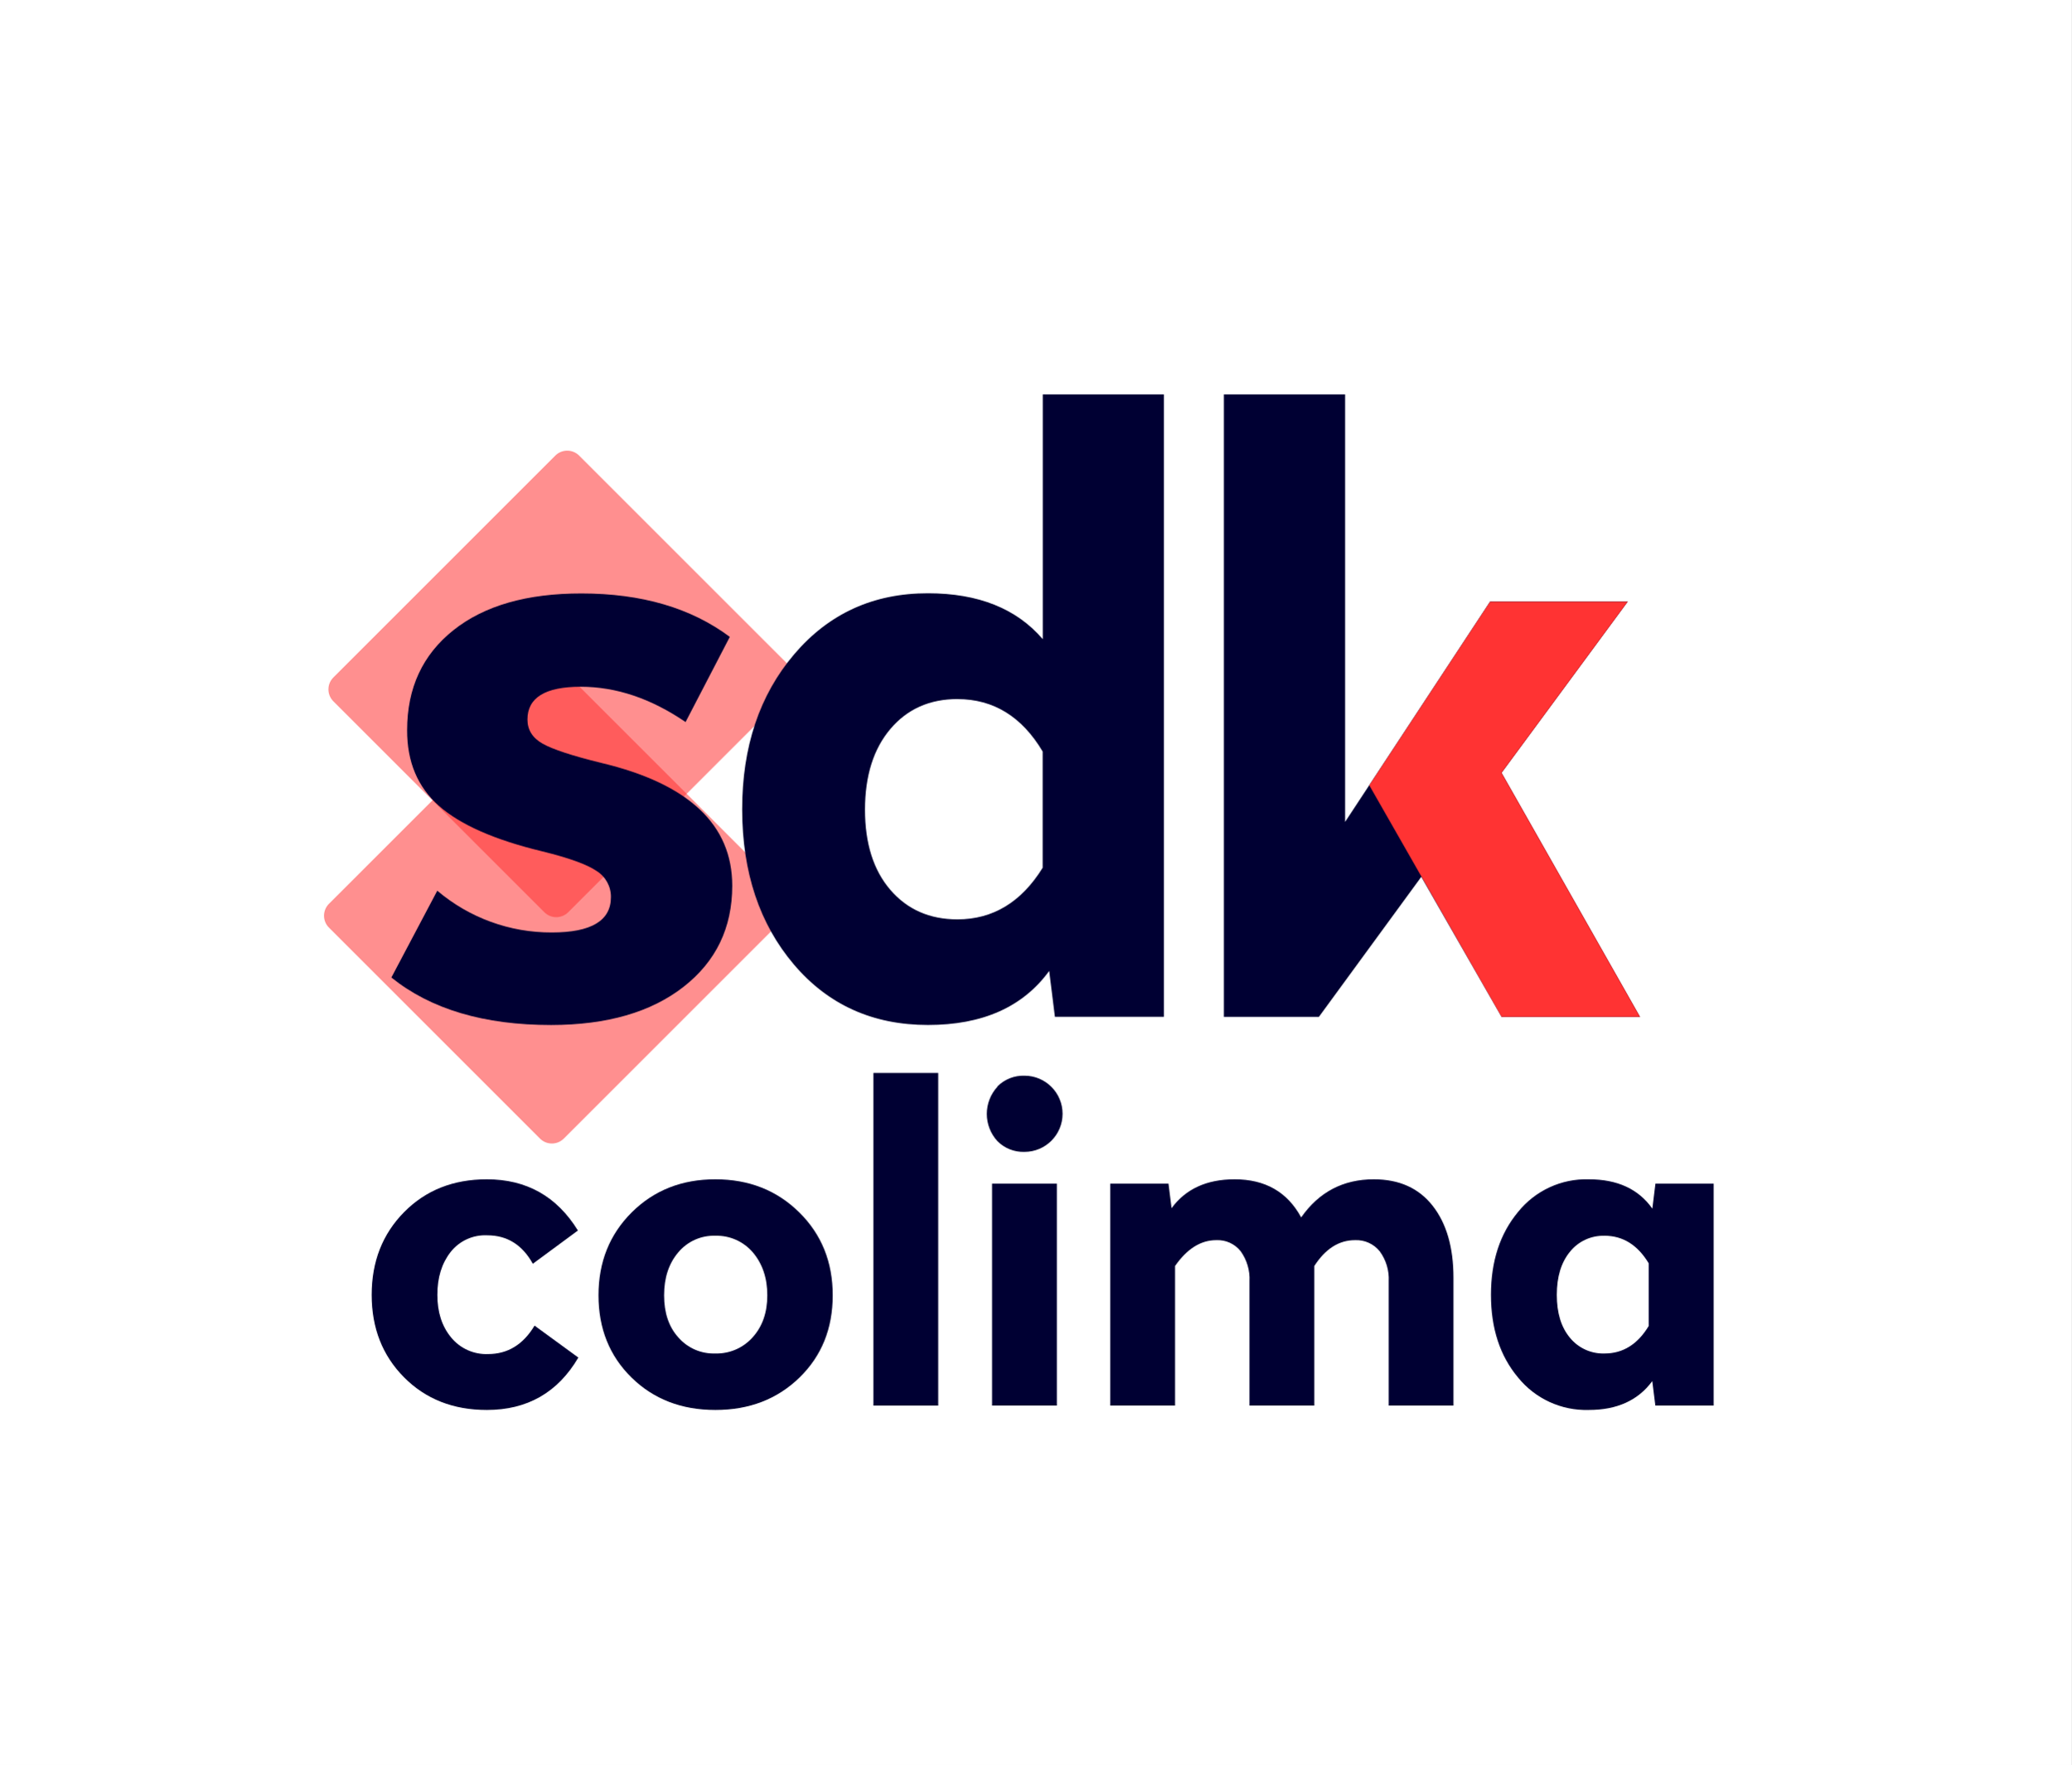
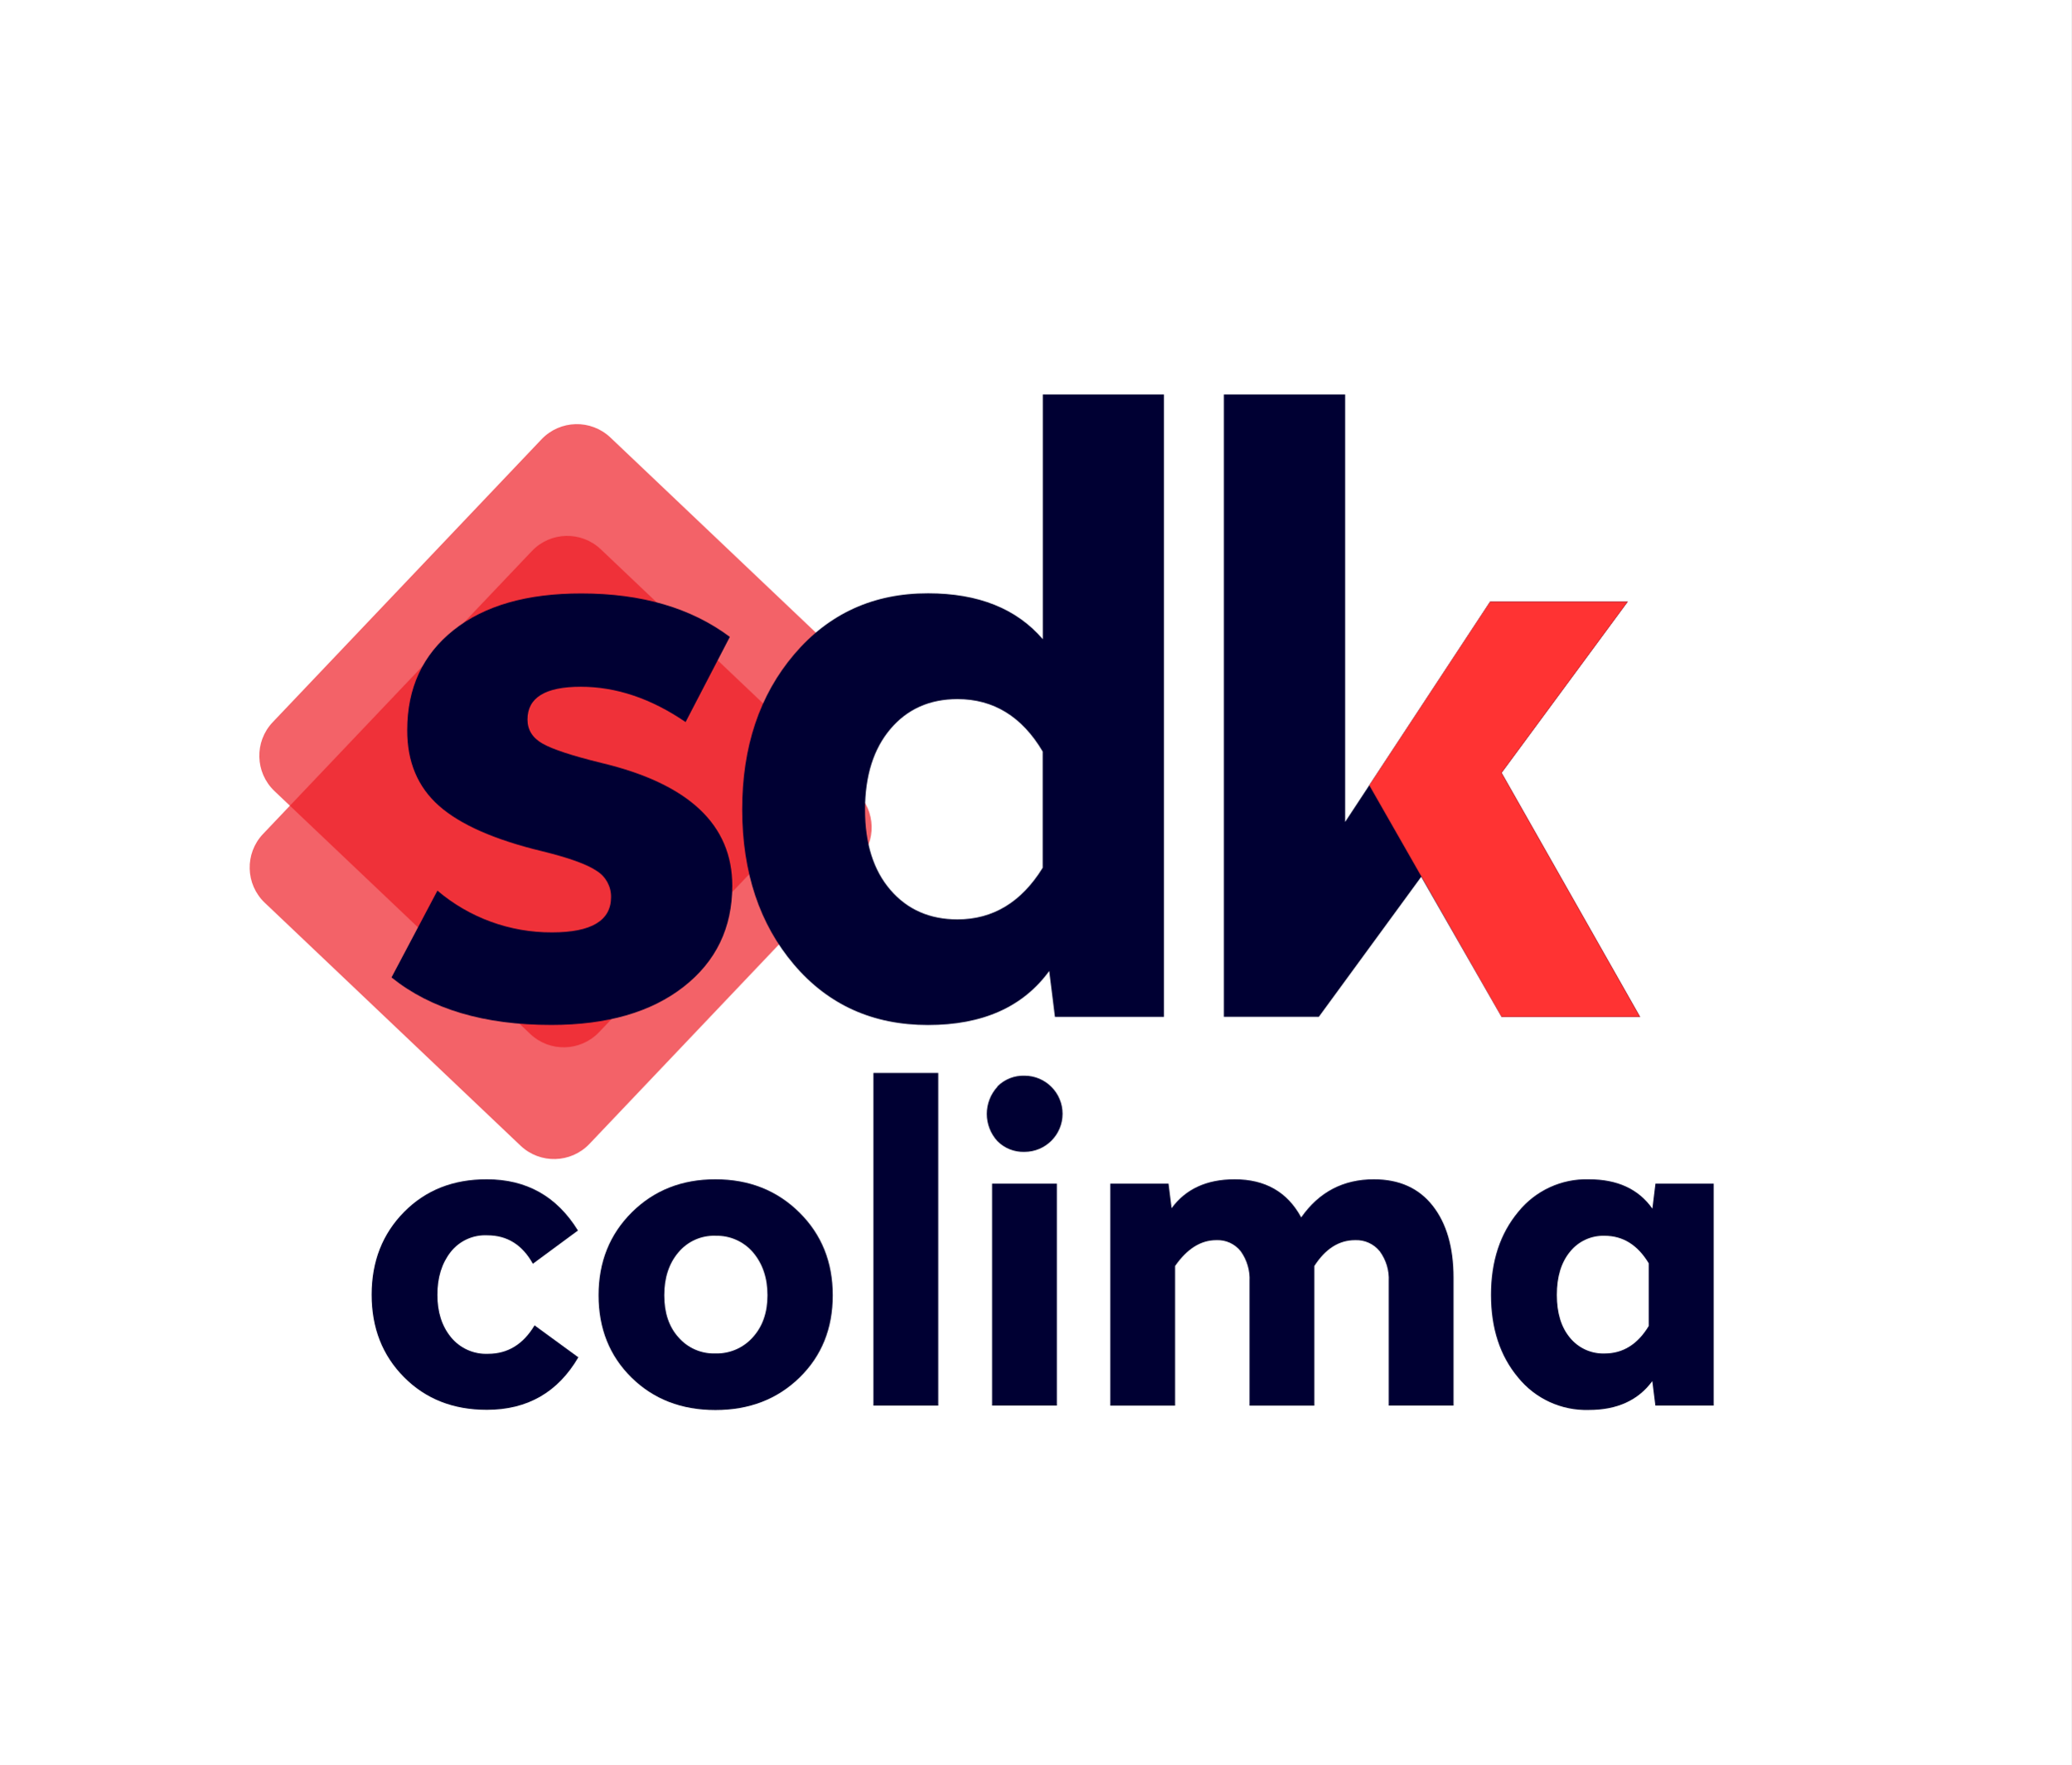
<svg xmlns="http://www.w3.org/2000/svg" id="Layer_1" data-name="Layer 1" viewBox="0 0 586.59 500">
  <defs>
-     <style>.cls-1{fill:#fff;}.cls-2,.cls-4{fill:#f33;}.cls-2{opacity:0.55;}.cls-3{fill:#003;}</style>
+     <style>.cls-1{fill:#fff;}.cls-2{fill:#ed1c24;opacity:0.69;}.cls-3{fill:#003;}.cls-4{fill:#f33;}</style>
  </defs>
  <rect class="cls-1" width="586.59" height="500" />
-   <text x="-186.92" y="-29.4" />
-   <rect class="cls-2" x="298.98" y="173.93" width="94.06" height="98.44" rx="4.77" ry="4.77" transform="translate(72.22 -208.71) rotate(45)" />
-   <rect class="cls-2" x="297.73" y="238.04" width="94.06" height="98.44" rx="4.77" ry="4.77" transform="translate(117.19 -189.04) rotate(45)" />
-   <path class="cls-3" d="M351.61,197.52q25.52,0,42,12.3l-12.53,24.13q-14.62-10-29.7-10t-15.08,9.28q0,4.41,4.29,6.84t16.59,5.45q37.12,8.82,37.12,34.8,0,17.87-13.8,28.65T343,319.78q-28.54,0-45.24-13.46l13-24.59a49.77,49.77,0,0,0,32.48,11.83q16.7,0,16.7-10a8.6,8.6,0,0,0-4.06-7.42q-4.06-2.78-15.43-5.57-20.18-4.87-29.23-12.88t-9-21.46q0-17.86,13.11-28.3T351.61,197.52Z" transform="translate(-186.92 -29.4)" />
-   <path class="cls-3" d="M516.55,141.14V317.46H485.69l-1.62-13q-11.14,15.31-34.34,15.31-23.44,0-38-17.17t-14.62-43.85q0-26.68,14.73-44t37.93-17.28q21.34,0,32.48,13V141.14Zm-58.46,86.3q-11.83,0-19,8.47t-7.19,22.85q0,14.39,7.19,22.74t19,8.35q15.08,0,24.13-14.62V242.3Q473.39,227.45,458.09,227.45Z" transform="translate(-186.92 -29.4)" />
-   <path class="cls-3" d="M567.88,141.14v121.1l41.06-62.41h39L612.2,248.33l39.21,69.14H612.2l-22.74-39.67-29,39.67H533.55V141.14Z" transform="translate(-186.92 -29.4)" />
-   <path class="cls-3" d="M324.8,363.49q16.86,0,25.79,14.51l-12.77,9.42q-4.46-8.06-12.9-8.06a12.45,12.45,0,0,0-10.42,4.77q-3.72,4.78-3.72,12.09t3.84,12A12.86,12.86,0,0,0,325.17,413q8.31,0,13.14-8.06l12.4,9.05Q342,428.84,324.8,428.84q-14.26,0-23.44-9.24t-9.18-23.37q0-14.14,9.18-23.44T324.8,363.49Z" transform="translate(-186.92 -29.4)" />
-   <path class="cls-3" d="M365.84,372.85q9.42-9.36,23.68-9.36t23.75,9.36q9.49,9.36,9.49,23.5t-9.42,23.31q-9.43,9.18-23.81,9.18t-23.75-9.18q-9.36-9.18-9.36-23.31T365.84,372.85Zm23.68,6.63A13.14,13.14,0,0,0,379,384.2q-4,4.71-4,12.15t4,11.9a13.29,13.29,0,0,0,10.48,4.59,13.67,13.67,0,0,0,10.6-4.59q4.15-4.59,4.15-11.9t-4.09-12.15A13.46,13.46,0,0,0,389.53,379.48Z" transform="translate(-186.92 -29.4)" />
-   <path class="cls-3" d="M452.64,333.36V427.6H434.29V333.36Z" transform="translate(-186.92 -29.4)" />
-   <path class="cls-3" d="M469.44,337.14a10.35,10.35,0,0,1,7.63-3,10.79,10.79,0,1,1,0,21.58,10.34,10.34,0,0,1-7.63-3,11.41,11.41,0,0,1,0-15.5Zm16.8,27.59V427.6H467.89V364.73Z" transform="translate(-186.92 -29.4)" />
-   <path class="cls-3" d="M576,363.49q10.79,0,16.68,7.5t5.89,20.4V427.6H580.23V392.38a13.18,13.18,0,0,0-2.54-8.49,8.5,8.5,0,0,0-7-3.16q-6.82,0-11.53,7.32V427.6H540.8V392.38a13.41,13.41,0,0,0-2.48-8.49,8.32,8.32,0,0,0-6.94-3.16q-6.57,0-11.66,7.32V427.6H501.37V364.73h16.49l.87,6.94q6-8.18,17.86-8.18,13,0,18.85,10.79Q563,363.49,576,363.49Z" transform="translate(-186.92 -29.4)" />
-   <path class="cls-3" d="M636.9,363.49q12.15,0,18,8.31l.87-7.07h16.49V427.6H655.75l-.87-6.94q-6,8.18-18,8.18a24.82,24.82,0,0,1-20-9.18q-7.69-9.18-7.69-23.44t7.69-23.5A24.76,24.76,0,0,1,636.9,363.49Zm4.46,16a12.06,12.06,0,0,0-9.8,4.53q-3.72,4.53-3.72,12.21t3.72,12.15a12.13,12.13,0,0,0,9.8,4.46q7.81,0,12.52-7.81V387.3Q649.17,379.49,641.36,379.48Z" transform="translate(-186.92 -29.4)" />
+   <rect class="cls-2" x="290.92" y="168.38" width="138.15" height="127.5" rx="13.81" ry="13.81" transform="translate(-254.72 309.55) rotate(-46.47)" />
+   <rect class="cls-2" x="288.19" y="200.03" width="138.15" height="127.5" rx="13.81" ry="13.81" transform="translate(-278.52 317.43) rotate(-46.47)" />
+   <text x="-198.48" y="-23.72" />
+   <path class="cls-3" d="M363.18,191.84q25.52,0,42,12.3l-12.53,24.13q-14.62-10-29.7-10t-15.08,9.28q0,4.41,4.29,6.84t16.59,5.45q37.12,8.82,37.12,34.8,0,17.87-13.8,28.65t-37.47,10.79q-28.54,0-45.24-13.46l13-24.59a49.77,49.77,0,0,0,32.48,11.83q16.7,0,16.7-10a8.6,8.6,0,0,0-4.06-7.42q-4.06-2.78-15.43-5.57Q331.86,260,322.81,252t-9-21.46q0-17.86,13.11-28.3T363.18,191.84Z" transform="translate(-198.48 -23.72)" />
+   <path class="cls-3" d="M528.12,135.47V311.79H497.26l-1.62-13q-11.14,15.31-34.34,15.31-23.44,0-38-17.17t-14.62-43.85q0-26.68,14.73-44t37.93-17.28q21.34,0,32.48,13V135.47Zm-58.46,86.3q-11.83,0-19,8.47t-7.19,22.85q0,14.39,7.19,22.74t19,8.35q15.08,0,24.13-14.62V236.62Q485,221.77,469.65,221.77Z" transform="translate(-198.48 -23.72)" />
+   <path class="cls-3" d="M579.45,135.47v121.1l41.06-62.41h39l-35.73,48.49L663,311.79H623.76L601,272.11l-29,39.67H545.11V135.47Z" transform="translate(-198.48 -23.72)" />
+   <path class="cls-3" d="M336.37,357.81q16.86,0,25.79,14.51l-12.77,9.42q-4.46-8.06-12.9-8.06a12.45,12.45,0,0,0-10.42,4.77q-3.72,4.78-3.72,12.09t3.84,12a12.86,12.86,0,0,0,10.54,4.71q8.31,0,13.14-8.06l12.4,9.05q-8.68,14.88-25.92,14.88-14.26,0-23.44-9.24t-9.18-23.37q0-14.14,9.18-23.44T336.37,357.81Z" transform="translate(-198.48 -23.72)" />
+   <path class="cls-3" d="M377.41,367.17q9.42-9.36,23.68-9.36t23.75,9.36q9.49,9.36,9.49,23.5T424.9,414q-9.43,9.18-23.81,9.18T377.35,414Q368,404.81,368,390.67T377.41,367.17Zm23.68,6.63a13.14,13.14,0,0,0-10.48,4.71q-4,4.71-4,12.15t4,11.9a13.29,13.29,0,0,0,10.48,4.59,13.67,13.67,0,0,0,10.6-4.59q4.15-4.59,4.15-11.9t-4.09-12.15A13.46,13.46,0,0,0,401.09,373.81Z" transform="translate(-198.48 -23.72)" />
+   <path class="cls-3" d="M464.21,327.68v94.24H445.85V327.68Z" transform="translate(-198.48 -23.72)" />
+   <path class="cls-3" d="M481,331.46a10.35,10.35,0,0,1,7.63-3,10.79,10.79,0,1,1,0,21.58,10.34,10.34,0,0,1-7.63-3,11.41,11.41,0,0,1,0-15.5Zm16.8,27.59v62.87H479.46V359.05Z" transform="translate(-198.48 -23.72)" />
+   <path class="cls-3" d="M587.58,357.81q10.79,0,16.68,7.5t5.89,20.4v36.21H591.8V386.7a13.18,13.18,0,0,0-2.54-8.49,8.5,8.5,0,0,0-7-3.16q-6.82,0-11.53,7.32v39.56H552.37V386.7a13.41,13.41,0,0,0-2.48-8.49,8.32,8.32,0,0,0-6.94-3.16q-6.57,0-11.66,7.32v39.56H512.94V359.05h16.49l.87,6.94q6-8.18,17.86-8.18,13,0,18.85,10.79Q574.56,357.81,587.58,357.81Z" transform="translate(-198.48 -23.72)" />
+   <path class="cls-3" d="M648.47,357.81q12.15,0,18,8.31l.87-7.07h16.49v62.87H667.32l-.87-6.94q-6,8.18-18,8.18a24.82,24.82,0,0,1-20-9.18q-7.69-9.18-7.69-23.44T628.5,367A24.76,24.76,0,0,1,648.47,357.81Zm4.46,16a12.06,12.06,0,0,0-9.8,4.53q-3.72,4.53-3.72,12.21t3.72,12.15a12.13,12.13,0,0,0,9.8,4.46q7.81,0,12.52-7.81V381.62Q660.74,373.81,652.93,373.81Z" transform="translate(-198.48 -23.72)" />
  <polygon class="cls-4" points="425.28 218.93 464.49 288.07 425.28 288.07 387.81 222.46 422.03 170.44 461.01 170.44 425.28 218.93" />
</svg>
